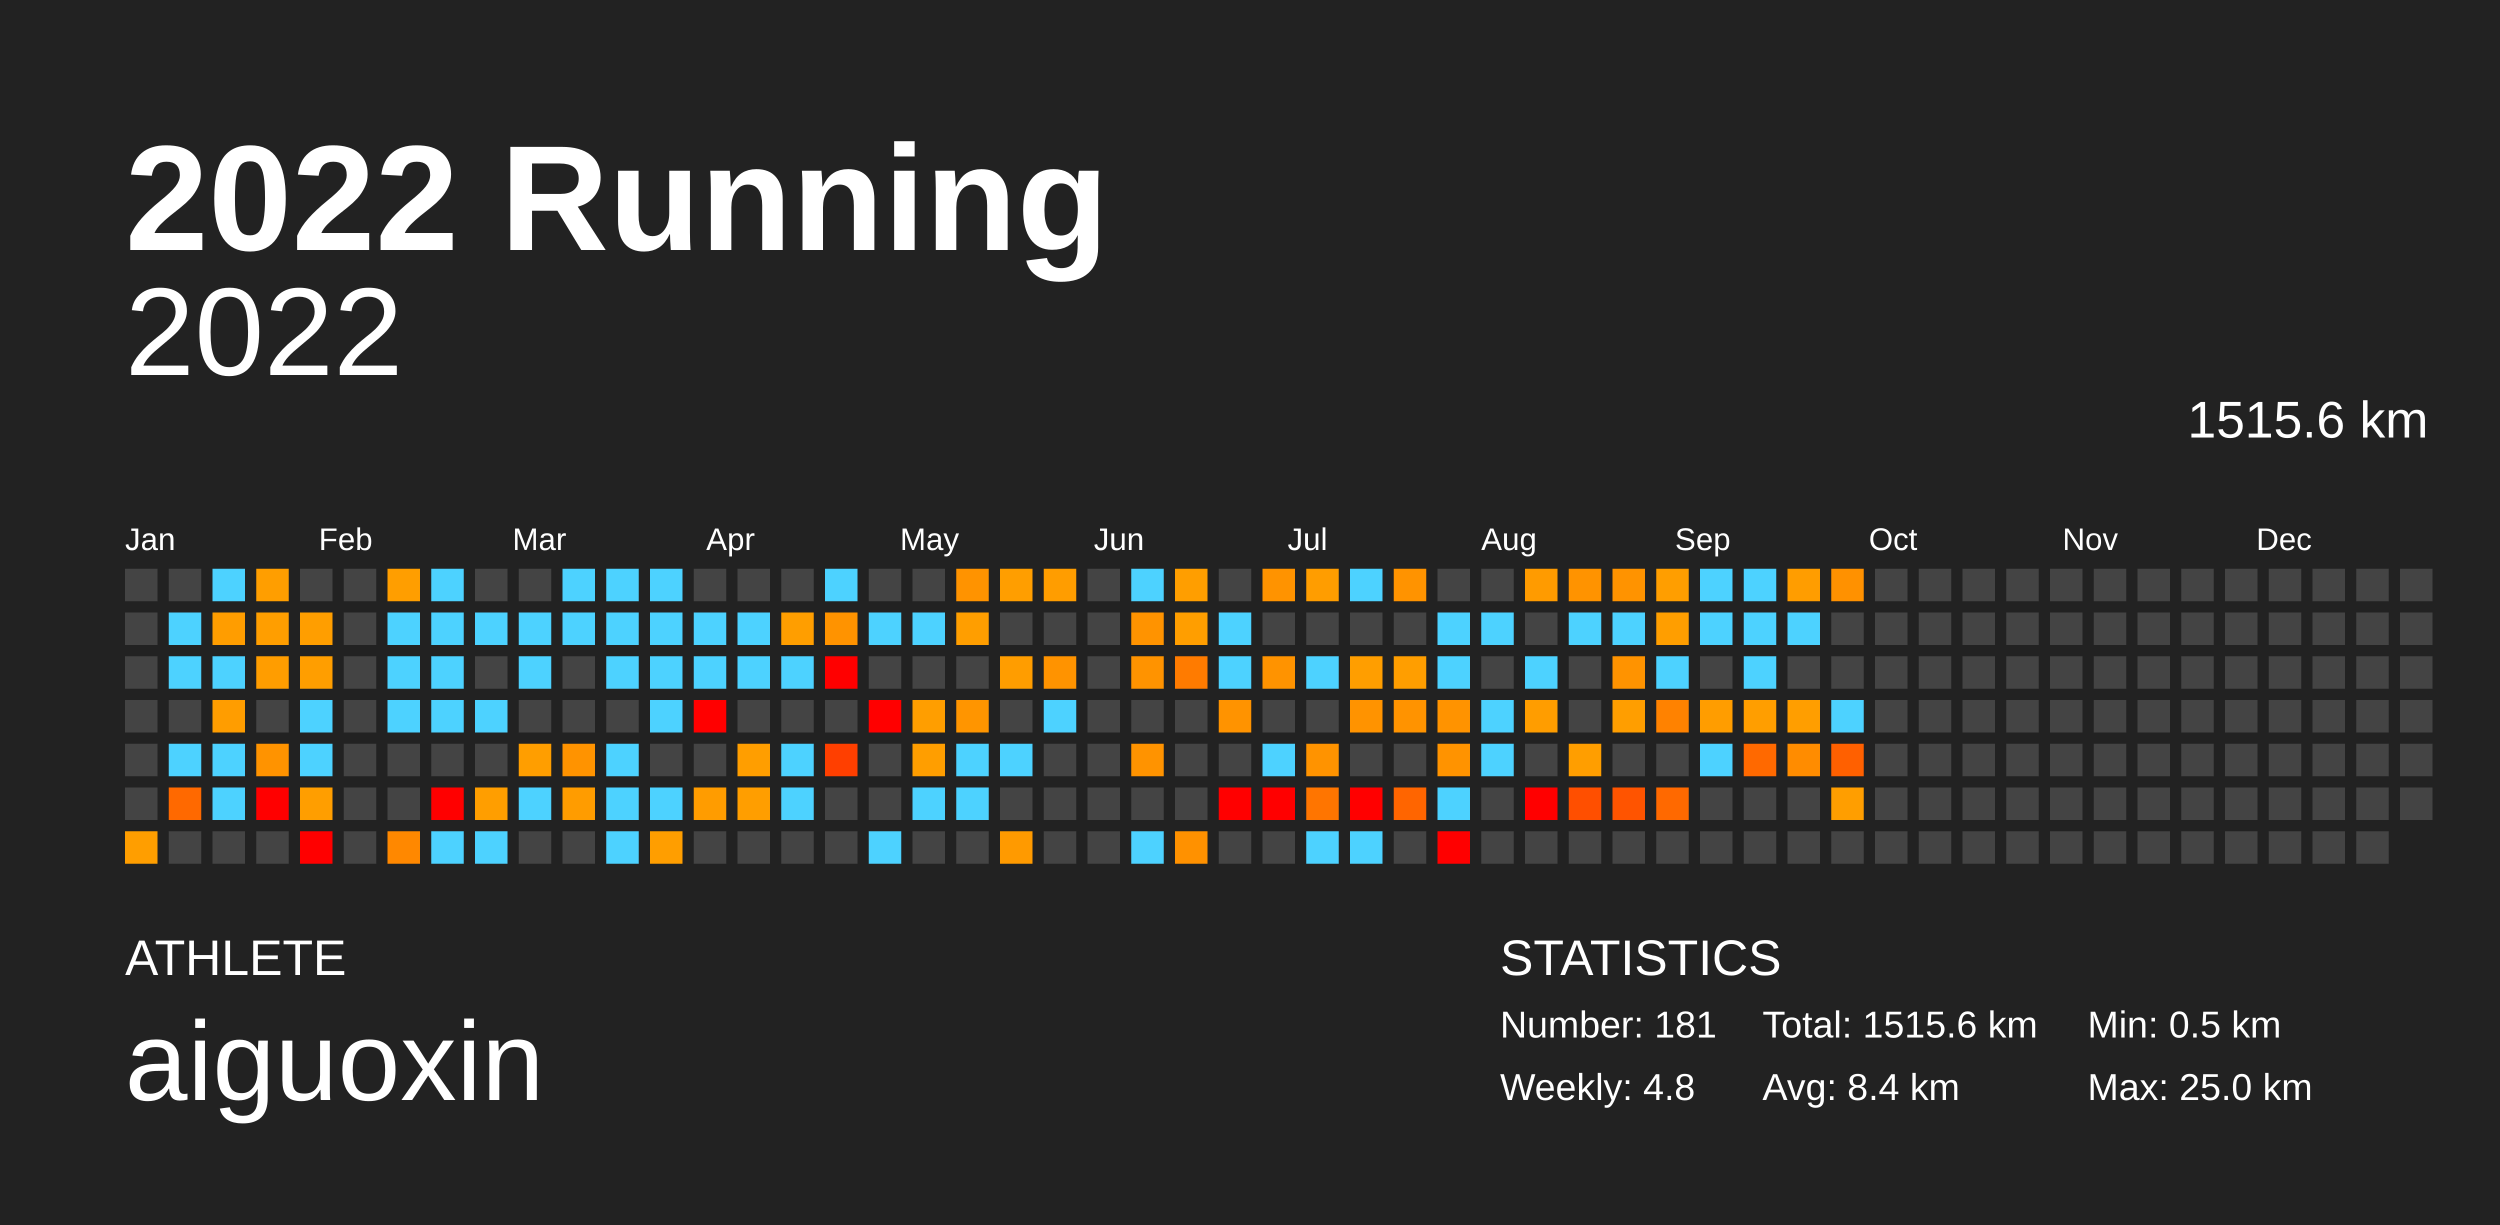
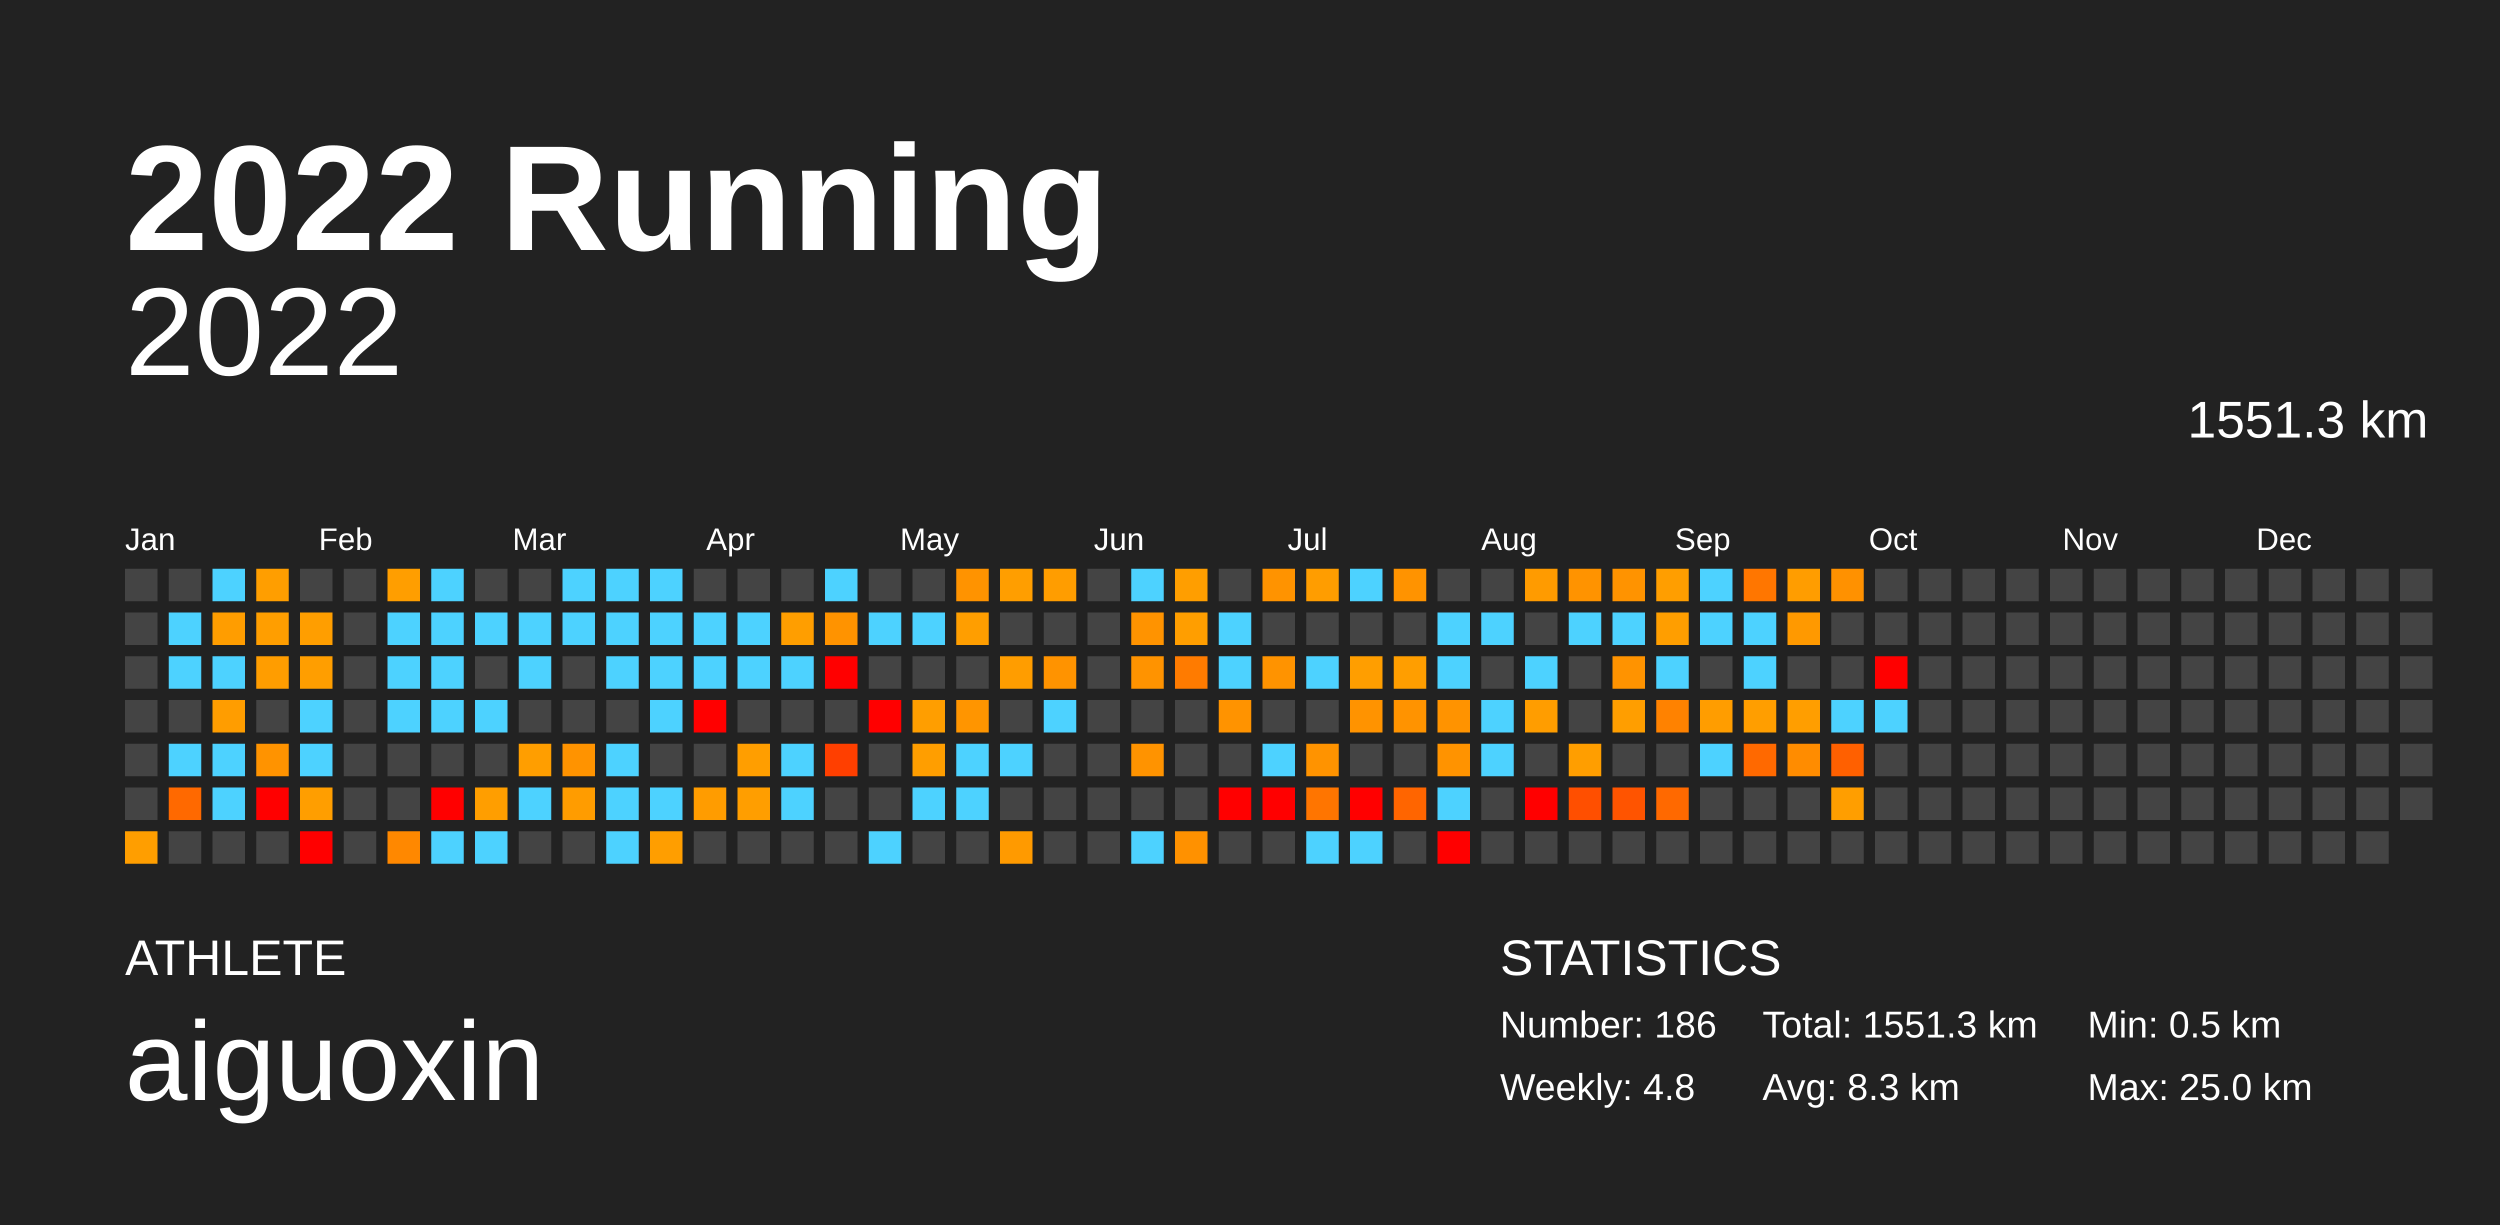
<svg xmlns="http://www.w3.org/2000/svg" baseProfile="full" height="98mm" version="1.1" viewBox="0,0,200,98" width="200mm">
  <defs />
  <rect fill="#222222" height="98" width="200" x="0" y="0" />
  <text fill="#FFFFFF" style="font-size:12px; font-family:Arial; font-weight:bold;" x="10" y="20">2022 Running</text>
  <text fill="#FFFFFF" style="font-size:4px; font-family:Arial" x="10" y="78">ATHLETE</text>
  <text fill="#FFFFFF" style="font-size:9px; font-family:Arial" x="10" y="88">aiguoxin</text>
  <text fill="#FFFFFF" style="font-size:4px; font-family:Arial" x="120" y="78">STATISTICS</text>
-   <text fill="#FFFFFF" style="font-size:3px; font-family:Arial" x="120" y="83">Number: 181</text>
+   <text fill="#FFFFFF" style="font-size:3px; font-family:Arial" x="120" y="83">Number: 186</text>
  <text fill="#FFFFFF" style="font-size:3px; font-family:Arial" x="120" y="88">Weekly: 4.8</text>
-   <text fill="#FFFFFF" style="font-size:3px; font-family:Arial" x="141" y="83">Total: 1515.6 km</text>
-   <text fill="#FFFFFF" style="font-size:3px; font-family:Arial" x="141" y="88">Avg: 8.4 km</text>
+   <text fill="#FFFFFF" style="font-size:3px; font-family:Arial" x="141" y="83">Total: 1551.3 km</text>
+   <text fill="#FFFFFF" style="font-size:3px; font-family:Arial" x="141" y="88">Avg: 8.3 km</text>
  <text fill="#FFFFFF" style="font-size:3px; font-family:Arial" x="167" y="83">Min: 0.5 km</text>
  <text fill="#FFFFFF" style="font-size:3px; font-family:Arial" x="167" y="88">Max: 25.0 km</text>
  <text alignment-baseline="hanging" fill="#FFFFFF" style="font-size:10.0px; font-family:Arial;" x="10" y="30">2022</text>
-   <text alignment-baseline="hanging" fill="#FFFFFF" style="font-size:4.125px; font-family:Arial;" x="175" y="35">1515.6 km</text>
+   <text alignment-baseline="hanging" fill="#FFFFFF" style="font-size:4.125px; font-family:Arial;" x="175" y="35">1551.3 km</text>
  <text fill="#FFFFFF" style="font-size:2.5px; font-family:Arial" x="10.0" y="44">Jan</text>
  <text fill="#FFFFFF" style="font-size:2.5px; font-family:Arial" x="25.5" y="44">Feb</text>
  <text fill="#FFFFFF" style="font-size:2.5px; font-family:Arial" x="41.0" y="44">Mar</text>
  <text fill="#FFFFFF" style="font-size:2.5px; font-family:Arial" x="56.5" y="44">Apr</text>
  <text fill="#FFFFFF" style="font-size:2.5px; font-family:Arial" x="72.0" y="44">May</text>
  <text fill="#FFFFFF" style="font-size:2.5px; font-family:Arial" x="87.5" y="44">Jun</text>
  <text fill="#FFFFFF" style="font-size:2.5px; font-family:Arial" x="103.0" y="44">Jul</text>
  <text fill="#FFFFFF" style="font-size:2.5px; font-family:Arial" x="118.5" y="44">Aug</text>
  <text fill="#FFFFFF" style="font-size:2.5px; font-family:Arial" x="134.0" y="44">Sep</text>
  <text fill="#FFFFFF" style="font-size:2.5px; font-family:Arial" x="149.5" y="44">Oct</text>
  <text fill="#FFFFFF" style="font-size:2.5px; font-family:Arial" x="165.0" y="44">Nov</text>
  <text fill="#FFFFFF" style="font-size:2.5px; font-family:Arial" x="180.5" y="44">Dec</text>
  <rect fill="#444444" height="2.6" width="2.6" x="10.0" y="45.5" />
  <rect fill="#444444" height="2.6" width="2.6" x="10.0" y="49.0" />
  <rect fill="#444444" height="2.6" width="2.6" x="10.0" y="52.5" />
  <rect fill="#444444" height="2.6" width="2.6" x="10.0" y="56.0" />
  <rect fill="#444444" height="2.6" width="2.6" x="10.0" y="59.5" />
  <rect fill="#444444" height="2.6" width="2.6" x="10.0" y="63.0" />
  <rect fill="#ff9e00" height="2.6" width="2.6" x="10.0" y="66.5" />
  <rect fill="#444444" height="2.6" width="2.6" x="13.5" y="45.5" />
  <rect fill="#4dd2ff" height="2.6" width="2.6" x="13.5" y="49.0" />
  <rect fill="#4dd2ff" height="2.6" width="2.6" x="13.5" y="52.5" />
  <rect fill="#444444" height="2.6" width="2.6" x="13.5" y="56.0" />
  <rect fill="#4dd2ff" height="2.6" width="2.6" x="13.5" y="59.5" />
  <rect fill="#ff6900" height="2.6" width="2.6" x="13.5" y="63.0" />
  <rect fill="#444444" height="2.6" width="2.6" x="13.5" y="66.5" />
  <rect fill="#4dd2ff" height="2.6" width="2.6" x="17.0" y="45.5" />
  <rect fill="#ff9d00" height="2.6" width="2.6" x="17.0" y="49.0" />
  <rect fill="#4dd2ff" height="2.6" width="2.6" x="17.0" y="52.5" />
  <rect fill="#ff9d00" height="2.6" width="2.6" x="17.0" y="56.0" />
  <rect fill="#4dd2ff" height="2.6" width="2.6" x="17.0" y="59.5" />
  <rect fill="#4dd2ff" height="2.6" width="2.6" x="17.0" y="63.0" />
  <rect fill="#444444" height="2.6" width="2.6" x="17.0" y="66.5" />
  <rect fill="#ff9e00" height="2.6" width="2.6" x="20.5" y="45.5" />
  <rect fill="#ff9e00" height="2.6" width="2.6" x="20.5" y="49.0" />
  <rect fill="#ff9d00" height="2.6" width="2.6" x="20.5" y="52.5" />
  <rect fill="#444444" height="2.6" width="2.6" x="20.5" y="56.0" />
  <rect fill="#ff9300" height="2.6" width="2.6" x="20.5" y="59.5" />
  <rect fill="red" height="2.6" width="2.6" x="20.5" y="63.0" />
  <rect fill="#444444" height="2.6" width="2.6" x="20.5" y="66.5" />
  <rect fill="#444444" height="2.6" width="2.6" x="24.0" y="45.5" />
  <rect fill="#ff9e00" height="2.6" width="2.6" x="24.0" y="49.0" />
  <rect fill="#ff9e00" height="2.6" width="2.6" x="24.0" y="52.5" />
  <rect fill="#4dd2ff" height="2.6" width="2.6" x="24.0" y="56.0" />
  <rect fill="#4dd2ff" height="2.6" width="2.6" x="24.0" y="59.5" />
  <rect fill="#ff9e00" height="2.6" width="2.6" x="24.0" y="63.0" />
  <rect fill="red" height="2.6" width="2.6" x="24.0" y="66.5" />
  <rect fill="#444444" height="2.6" width="2.6" x="27.5" y="45.5" />
  <rect fill="#444444" height="2.6" width="2.6" x="27.5" y="49.0" />
  <rect fill="#444444" height="2.6" width="2.6" x="27.5" y="52.5" />
  <rect fill="#444444" height="2.6" width="2.6" x="27.5" y="56.0" />
  <rect fill="#444444" height="2.6" width="2.6" x="27.5" y="59.5" />
  <rect fill="#444444" height="2.6" width="2.6" x="27.5" y="63.0" />
  <rect fill="#444444" height="2.6" width="2.6" x="27.5" y="66.5" />
  <rect fill="#ff9e00" height="2.6" width="2.6" x="31.0" y="45.5" />
  <rect fill="#4dd2ff" height="2.6" width="2.6" x="31.0" y="49.0" />
  <rect fill="#4dd2ff" height="2.6" width="2.6" x="31.0" y="52.5" />
  <rect fill="#4dd2ff" height="2.6" width="2.6" x="31.0" y="56.0" />
  <rect fill="#444444" height="2.6" width="2.6" x="31.0" y="59.5" />
  <rect fill="#444444" height="2.6" width="2.6" x="31.0" y="63.0" />
  <rect fill="#ff8800" height="2.6" width="2.6" x="31.0" y="66.5" />
  <rect fill="#4dd2ff" height="2.6" width="2.6" x="34.5" y="45.5" />
  <rect fill="#4dd2ff" height="2.6" width="2.6" x="34.5" y="49.0" />
  <rect fill="#4dd2ff" height="2.6" width="2.6" x="34.5" y="52.5" />
  <rect fill="#4dd2ff" height="2.6" width="2.6" x="34.5" y="56.0" />
  <rect fill="#444444" height="2.6" width="2.6" x="34.5" y="59.5" />
  <rect fill="red" height="2.6" width="2.6" x="34.5" y="63.0" />
  <rect fill="#4dd2ff" height="2.6" width="2.6" x="34.5" y="66.5" />
  <rect fill="#444444" height="2.6" width="2.6" x="38.0" y="45.5" />
  <rect fill="#4dd2ff" height="2.6" width="2.6" x="38.0" y="49.0" />
  <rect fill="#444444" height="2.6" width="2.6" x="38.0" y="52.5" />
  <rect fill="#4dd2ff" height="2.6" width="2.6" x="38.0" y="56.0" />
  <rect fill="#444444" height="2.6" width="2.6" x="38.0" y="59.5" />
  <rect fill="#ff9e00" height="2.6" width="2.6" x="38.0" y="63.0" />
  <rect fill="#4dd2ff" height="2.6" width="2.6" x="38.0" y="66.5" />
  <rect fill="#444444" height="2.6" width="2.6" x="41.5" y="45.5" />
  <rect fill="#4dd2ff" height="2.6" width="2.6" x="41.5" y="49.0" />
  <rect fill="#4dd2ff" height="2.6" width="2.6" x="41.5" y="52.5" />
  <rect fill="#444444" height="2.6" width="2.6" x="41.5" y="56.0" />
  <rect fill="#ff9e00" height="2.6" width="2.6" x="41.5" y="59.5" />
  <rect fill="#4dd2ff" height="2.6" width="2.6" x="41.5" y="63.0" />
  <rect fill="#444444" height="2.6" width="2.6" x="41.5" y="66.5" />
  <rect fill="#4dd2ff" height="2.6" width="2.6" x="45.0" y="45.5" />
  <rect fill="#4dd2ff" height="2.6" width="2.6" x="45.0" y="49.0" />
  <rect fill="#444444" height="2.6" width="2.6" x="45.0" y="52.5" />
  <rect fill="#444444" height="2.6" width="2.6" x="45.0" y="56.0" />
  <rect fill="#ff9300" height="2.6" width="2.6" x="45.0" y="59.5" />
  <rect fill="#ff9c00" height="2.6" width="2.6" x="45.0" y="63.0" />
  <rect fill="#444444" height="2.6" width="2.6" x="45.0" y="66.5" />
  <rect fill="#4dd2ff" height="2.6" width="2.6" x="48.5" y="45.5" />
  <rect fill="#4dd2ff" height="2.6" width="2.6" x="48.5" y="49.0" />
  <rect fill="#4dd2ff" height="2.6" width="2.6" x="48.5" y="52.5" />
  <rect fill="#444444" height="2.6" width="2.6" x="48.5" y="56.0" />
  <rect fill="#4dd2ff" height="2.6" width="2.6" x="48.5" y="59.5" />
  <rect fill="#4dd2ff" height="2.6" width="2.6" x="48.5" y="63.0" />
  <rect fill="#4dd2ff" height="2.6" width="2.6" x="48.5" y="66.5" />
  <rect fill="#4dd2ff" height="2.6" width="2.6" x="52.0" y="45.5" />
  <rect fill="#4dd2ff" height="2.6" width="2.6" x="52.0" y="49.0" />
  <rect fill="#4dd2ff" height="2.6" width="2.6" x="52.0" y="52.5" />
  <rect fill="#4dd2ff" height="2.6" width="2.6" x="52.0" y="56.0" />
  <rect fill="#444444" height="2.6" width="2.6" x="52.0" y="59.5" />
  <rect fill="#4dd2ff" height="2.6" width="2.6" x="52.0" y="63.0" />
  <rect fill="#ff9e00" height="2.6" width="2.6" x="52.0" y="66.5" />
  <rect fill="#444444" height="2.6" width="2.6" x="55.5" y="45.5" />
  <rect fill="#4dd2ff" height="2.6" width="2.6" x="55.5" y="49.0" />
  <rect fill="#4dd2ff" height="2.6" width="2.6" x="55.5" y="52.5" />
  <rect fill="red" height="2.6" width="2.6" x="55.5" y="56.0" />
  <rect fill="#444444" height="2.6" width="2.6" x="55.5" y="59.5" />
  <rect fill="#ff9c00" height="2.6" width="2.6" x="55.5" y="63.0" />
  <rect fill="#444444" height="2.6" width="2.6" x="55.5" y="66.5" />
  <rect fill="#444444" height="2.6" width="2.6" x="59.0" y="45.5" />
  <rect fill="#4dd2ff" height="2.6" width="2.6" x="59.0" y="49.0" />
  <rect fill="#4dd2ff" height="2.6" width="2.6" x="59.0" y="52.5" />
  <rect fill="#444444" height="2.6" width="2.6" x="59.0" y="56.0" />
  <rect fill="#ff9e00" height="2.6" width="2.6" x="59.0" y="59.5" />
  <rect fill="#ff9e00" height="2.6" width="2.6" x="59.0" y="63.0" />
  <rect fill="#444444" height="2.6" width="2.6" x="59.0" y="66.5" />
  <rect fill="#444444" height="2.6" width="2.6" x="62.5" y="45.5" />
  <rect fill="#ff9e00" height="2.6" width="2.6" x="62.5" y="49.0" />
  <rect fill="#4dd2ff" height="2.6" width="2.6" x="62.5" y="52.5" />
  <rect fill="#444444" height="2.6" width="2.6" x="62.5" y="56.0" />
  <rect fill="#4dd2ff" height="2.6" width="2.6" x="62.5" y="59.5" />
  <rect fill="#4dd2ff" height="2.6" width="2.6" x="62.5" y="63.0" />
  <rect fill="#444444" height="2.6" width="2.6" x="62.5" y="66.5" />
  <rect fill="#4dd2ff" height="2.6" width="2.6" x="66.0" y="45.5" />
  <rect fill="#ff9300" height="2.6" width="2.6" x="66.0" y="49.0" />
  <rect fill="red" height="2.6" width="2.6" x="66.0" y="52.5" />
  <rect fill="#444444" height="2.6" width="2.6" x="66.0" y="56.0" />
  <rect fill="#ff3f00" height="2.6" width="2.6" x="66.0" y="59.5" />
  <rect fill="#444444" height="2.6" width="2.6" x="66.0" y="63.0" />
  <rect fill="#444444" height="2.6" width="2.6" x="66.0" y="66.5" />
  <rect fill="#444444" height="2.6" width="2.6" x="69.5" y="45.5" />
  <rect fill="#4dd2ff" height="2.6" width="2.6" x="69.5" y="49.0" />
  <rect fill="#444444" height="2.6" width="2.6" x="69.5" y="52.5" />
  <rect fill="red" height="2.6" width="2.6" x="69.5" y="56.0" />
  <rect fill="#444444" height="2.6" width="2.6" x="69.5" y="59.5" />
  <rect fill="#444444" height="2.6" width="2.6" x="69.5" y="63.0" />
  <rect fill="#4dd2ff" height="2.6" width="2.6" x="69.5" y="66.5" />
  <rect fill="#444444" height="2.6" width="2.6" x="73.0" y="45.5" />
  <rect fill="#4dd2ff" height="2.6" width="2.6" x="73.0" y="49.0" />
  <rect fill="#444444" height="2.6" width="2.6" x="73.0" y="52.5" />
  <rect fill="#ff9e00" height="2.6" width="2.6" x="73.0" y="56.0" />
  <rect fill="#ff9e00" height="2.6" width="2.6" x="73.0" y="59.5" />
  <rect fill="#4dd2ff" height="2.6" width="2.6" x="73.0" y="63.0" />
  <rect fill="#444444" height="2.6" width="2.6" x="73.0" y="66.5" />
  <rect fill="#ff9300" height="2.6" width="2.6" x="76.5" y="45.5" />
  <rect fill="#ff9e00" height="2.6" width="2.6" x="76.5" y="49.0" />
  <rect fill="#444444" height="2.6" width="2.6" x="76.5" y="52.5" />
  <rect fill="#ff9500" height="2.6" width="2.6" x="76.5" y="56.0" />
  <rect fill="#4dd2ff" height="2.6" width="2.6" x="76.5" y="59.5" />
  <rect fill="#4dd2ff" height="2.6" width="2.6" x="76.5" y="63.0" />
  <rect fill="#444444" height="2.6" width="2.6" x="76.5" y="66.5" />
  <rect fill="#ff9e00" height="2.6" width="2.6" x="80.0" y="45.5" />
  <rect fill="#444444" height="2.6" width="2.6" x="80.0" y="49.0" />
  <rect fill="#ff9d00" height="2.6" width="2.6" x="80.0" y="52.5" />
  <rect fill="#444444" height="2.6" width="2.6" x="80.0" y="56.0" />
  <rect fill="#4dd2ff" height="2.6" width="2.6" x="80.0" y="59.5" />
  <rect fill="#444444" height="2.6" width="2.6" x="80.0" y="63.0" />
  <rect fill="#ff9a00" height="2.6" width="2.6" x="80.0" y="66.5" />
  <rect fill="#ff9d00" height="2.6" width="2.6" x="83.5" y="45.5" />
  <rect fill="#444444" height="2.6" width="2.6" x="83.5" y="49.0" />
  <rect fill="#ff9300" height="2.6" width="2.6" x="83.5" y="52.5" />
  <rect fill="#4dd2ff" height="2.6" width="2.6" x="83.5" y="56.0" />
  <rect fill="#444444" height="2.6" width="2.6" x="83.5" y="59.5" />
  <rect fill="#444444" height="2.6" width="2.6" x="83.5" y="63.0" />
  <rect fill="#444444" height="2.6" width="2.6" x="83.5" y="66.5" />
  <rect fill="#444444" height="2.6" width="2.6" x="87.0" y="45.5" />
  <rect fill="#444444" height="2.6" width="2.6" x="87.0" y="49.0" />
  <rect fill="#444444" height="2.6" width="2.6" x="87.0" y="52.5" />
  <rect fill="#444444" height="2.6" width="2.6" x="87.0" y="56.0" />
  <rect fill="#444444" height="2.6" width="2.6" x="87.0" y="59.5" />
  <rect fill="#444444" height="2.6" width="2.6" x="87.0" y="63.0" />
  <rect fill="#444444" height="2.6" width="2.6" x="87.0" y="66.5" />
  <rect fill="#4dd2ff" height="2.6" width="2.6" x="90.5" y="45.5" />
  <rect fill="#ff9300" height="2.6" width="2.6" x="90.5" y="49.0" />
  <rect fill="#ff9300" height="2.6" width="2.6" x="90.5" y="52.5" />
  <rect fill="#444444" height="2.6" width="2.6" x="90.5" y="56.0" />
  <rect fill="#ff9300" height="2.6" width="2.6" x="90.5" y="59.5" />
  <rect fill="#444444" height="2.6" width="2.6" x="90.5" y="63.0" />
  <rect fill="#4dd2ff" height="2.6" width="2.6" x="90.5" y="66.5" />
  <rect fill="#ff9e00" height="2.6" width="2.6" x="94.0" y="45.5" />
  <rect fill="#ff9e00" height="2.6" width="2.6" x="94.0" y="49.0" />
  <rect fill="#ff7b00" height="2.6" width="2.6" x="94.0" y="52.5" />
  <rect fill="#444444" height="2.6" width="2.6" x="94.0" y="56.0" />
  <rect fill="#444444" height="2.6" width="2.6" x="94.0" y="59.5" />
  <rect fill="#444444" height="2.6" width="2.6" x="94.0" y="63.0" />
  <rect fill="#ff9100" height="2.6" width="2.6" x="94.0" y="66.5" />
  <rect fill="#444444" height="2.6" width="2.6" x="97.5" y="45.5" />
  <rect fill="#4dd2ff" height="2.6" width="2.6" x="97.5" y="49.0" />
  <rect fill="#4dd2ff" height="2.6" width="2.6" x="97.5" y="52.5" />
  <rect fill="#ff9300" height="2.6" width="2.6" x="97.5" y="56.0" />
  <rect fill="#444444" height="2.6" width="2.6" x="97.5" y="59.5" />
  <rect fill="red" height="2.6" width="2.6" x="97.5" y="63.0" />
  <rect fill="#444444" height="2.6" width="2.6" x="97.5" y="66.5" />
  <rect fill="#ff9300" height="2.6" width="2.6" x="101.0" y="45.5" />
  <rect fill="#444444" height="2.6" width="2.6" x="101.0" y="49.0" />
  <rect fill="#ff9300" height="2.6" width="2.6" x="101.0" y="52.5" />
  <rect fill="#444444" height="2.6" width="2.6" x="101.0" y="56.0" />
  <rect fill="#4dd2ff" height="2.6" width="2.6" x="101.0" y="59.5" />
  <rect fill="red" height="2.6" width="2.6" x="101.0" y="63.0" />
  <rect fill="#444444" height="2.6" width="2.6" x="101.0" y="66.5" />
  <rect fill="#ff9d00" height="2.6" width="2.6" x="104.5" y="45.5" />
  <rect fill="#444444" height="2.6" width="2.6" x="104.5" y="49.0" />
  <rect fill="#4dd2ff" height="2.6" width="2.6" x="104.5" y="52.5" />
  <rect fill="#444444" height="2.6" width="2.6" x="104.5" y="56.0" />
  <rect fill="#ff9300" height="2.6" width="2.6" x="104.5" y="59.5" />
  <rect fill="#ff7500" height="2.6" width="2.6" x="104.5" y="63.0" />
  <rect fill="#4dd2ff" height="2.6" width="2.6" x="104.5" y="66.5" />
  <rect fill="#4dd2ff" height="2.6" width="2.6" x="108.0" y="45.5" />
  <rect fill="#444444" height="2.6" width="2.6" x="108.0" y="49.0" />
  <rect fill="#ff9e00" height="2.6" width="2.6" x="108.0" y="52.5" />
  <rect fill="#ff9300" height="2.6" width="2.6" x="108.0" y="56.0" />
  <rect fill="#444444" height="2.6" width="2.6" x="108.0" y="59.5" />
  <rect fill="red" height="2.6" width="2.6" x="108.0" y="63.0" />
  <rect fill="#4dd2ff" height="2.6" width="2.6" x="108.0" y="66.5" />
  <rect fill="#ff9300" height="2.6" width="2.6" x="111.5" y="45.5" />
  <rect fill="#444444" height="2.6" width="2.6" x="111.5" y="49.0" />
  <rect fill="#ff9e00" height="2.6" width="2.6" x="111.5" y="52.5" />
  <rect fill="#ff9300" height="2.6" width="2.6" x="111.5" y="56.0" />
  <rect fill="#444444" height="2.6" width="2.6" x="111.5" y="59.5" />
  <rect fill="#ff6500" height="2.6" width="2.6" x="111.5" y="63.0" />
  <rect fill="#444444" height="2.6" width="2.6" x="111.5" y="66.5" />
  <rect fill="#444444" height="2.6" width="2.6" x="115.0" y="45.5" />
  <rect fill="#4dd2ff" height="2.6" width="2.6" x="115.0" y="49.0" />
  <rect fill="#4dd2ff" height="2.6" width="2.6" x="115.0" y="52.5" />
  <rect fill="#ff9300" height="2.6" width="2.6" x="115.0" y="56.0" />
  <rect fill="#ff9300" height="2.6" width="2.6" x="115.0" y="59.5" />
  <rect fill="#4dd2ff" height="2.6" width="2.6" x="115.0" y="63.0" />
  <rect fill="red" height="2.6" width="2.6" x="115.0" y="66.5" />
  <rect fill="#444444" height="2.6" width="2.6" x="118.5" y="45.5" />
  <rect fill="#4dd2ff" height="2.6" width="2.6" x="118.5" y="49.0" />
  <rect fill="#444444" height="2.6" width="2.6" x="118.5" y="52.5" />
  <rect fill="#4dd2ff" height="2.6" width="2.6" x="118.5" y="56.0" />
  <rect fill="#4dd2ff" height="2.6" width="2.6" x="118.5" y="59.5" />
  <rect fill="#444444" height="2.6" width="2.6" x="118.5" y="63.0" />
  <rect fill="#444444" height="2.6" width="2.6" x="118.5" y="66.5" />
  <rect fill="#ff9b00" height="2.6" width="2.6" x="122.0" y="45.5" />
  <rect fill="#444444" height="2.6" width="2.6" x="122.0" y="49.0" />
  <rect fill="#4dd2ff" height="2.6" width="2.6" x="122.0" y="52.5" />
  <rect fill="#ff9d00" height="2.6" width="2.6" x="122.0" y="56.0" />
  <rect fill="#444444" height="2.6" width="2.6" x="122.0" y="59.5" />
  <rect fill="red" height="2.6" width="2.6" x="122.0" y="63.0" />
  <rect fill="#444444" height="2.6" width="2.6" x="122.0" y="66.5" />
  <rect fill="#ff9300" height="2.6" width="2.6" x="125.5" y="45.5" />
  <rect fill="#4dd2ff" height="2.6" width="2.6" x="125.5" y="49.0" />
  <rect fill="#444444" height="2.6" width="2.6" x="125.5" y="52.5" />
  <rect fill="#444444" height="2.6" width="2.6" x="125.5" y="56.0" />
  <rect fill="#ff9e00" height="2.6" width="2.6" x="125.5" y="59.5" />
  <rect fill="#ff4f00" height="2.6" width="2.6" x="125.5" y="63.0" />
  <rect fill="#444444" height="2.6" width="2.6" x="125.5" y="66.5" />
  <rect fill="#ff9300" height="2.6" width="2.6" x="129.0" y="45.5" />
  <rect fill="#4dd2ff" height="2.6" width="2.6" x="129.0" y="49.0" />
  <rect fill="#ff9300" height="2.6" width="2.6" x="129.0" y="52.5" />
  <rect fill="#ff9e00" height="2.6" width="2.6" x="129.0" y="56.0" />
  <rect fill="#444444" height="2.6" width="2.6" x="129.0" y="59.5" />
  <rect fill="#ff5400" height="2.6" width="2.6" x="129.0" y="63.0" />
  <rect fill="#444444" height="2.6" width="2.6" x="129.0" y="66.5" />
  <rect fill="#ff9e00" height="2.6" width="2.6" x="132.5" y="45.5" />
  <rect fill="#ff9e00" height="2.6" width="2.6" x="132.5" y="49.0" />
  <rect fill="#4dd2ff" height="2.6" width="2.6" x="132.5" y="52.5" />
  <rect fill="#ff8200" height="2.6" width="2.6" x="132.5" y="56.0" />
  <rect fill="#444444" height="2.6" width="2.6" x="132.5" y="59.5" />
  <rect fill="#ff6900" height="2.6" width="2.6" x="132.5" y="63.0" />
  <rect fill="#444444" height="2.6" width="2.6" x="132.5" y="66.5" />
  <rect fill="#4dd2ff" height="2.6" width="2.6" x="136.0" y="45.5" />
  <rect fill="#4dd2ff" height="2.6" width="2.6" x="136.0" y="49.0" />
  <rect fill="#444444" height="2.6" width="2.6" x="136.0" y="52.5" />
  <rect fill="#ff9d00" height="2.6" width="2.6" x="136.0" y="56.0" />
  <rect fill="#4dd2ff" height="2.6" width="2.6" x="136.0" y="59.5" />
  <rect fill="#444444" height="2.6" width="2.6" x="136.0" y="63.0" />
  <rect fill="#444444" height="2.6" width="2.6" x="136.0" y="66.5" />
-   <rect fill="#4dd2ff" height="2.6" width="2.6" x="139.5" y="45.5" />
+   <rect fill="#ff7600" height="2.6" width="2.6" x="139.5" y="45.5" />
  <rect fill="#4dd2ff" height="2.6" width="2.6" x="139.5" y="49.0" />
  <rect fill="#4dd2ff" height="2.6" width="2.6" x="139.5" y="52.5" />
  <rect fill="#ff9e00" height="2.6" width="2.6" x="139.5" y="56.0" />
  <rect fill="#ff6900" height="2.6" width="2.6" x="139.5" y="59.5" />
  <rect fill="#444444" height="2.6" width="2.6" x="139.5" y="63.0" />
  <rect fill="#444444" height="2.6" width="2.6" x="139.5" y="66.5" />
  <rect fill="#ff9d00" height="2.6" width="2.6" x="143.0" y="45.5" />
-   <rect fill="#4dd2ff" height="2.6" width="2.6" x="143.0" y="49.0" />
+   <rect fill="#ff9900" height="2.6" width="2.6" x="143.0" y="49.0" />
  <rect fill="#444444" height="2.6" width="2.6" x="143.0" y="52.5" />
  <rect fill="#ff9e00" height="2.6" width="2.6" x="143.0" y="56.0" />
  <rect fill="#ff8c00" height="2.6" width="2.6" x="143.0" y="59.5" />
  <rect fill="#444444" height="2.6" width="2.6" x="143.0" y="63.0" />
  <rect fill="#444444" height="2.6" width="2.6" x="143.0" y="66.5" />
  <rect fill="#ff9100" height="2.6" width="2.6" x="146.5" y="45.5" />
  <rect fill="#444444" height="2.6" width="2.6" x="146.5" y="49.0" />
  <rect fill="#444444" height="2.6" width="2.6" x="146.5" y="52.5" />
  <rect fill="#4dd2ff" height="2.6" width="2.6" x="146.5" y="56.0" />
  <rect fill="#ff6000" height="2.6" width="2.6" x="146.5" y="59.5" />
  <rect fill="#ff9e00" height="2.6" width="2.6" x="146.5" y="63.0" />
  <rect fill="#444444" height="2.6" width="2.6" x="146.5" y="66.5" />
  <rect fill="#444444" height="2.6" width="2.6" x="150.0" y="45.5" />
  <rect fill="#444444" height="2.6" width="2.6" x="150.0" y="49.0" />
-   <rect fill="#444444" height="2.6" width="2.6" x="150.0" y="52.5" />
-   <rect fill="#444444" height="2.6" width="2.6" x="150.0" y="56.0" />
+   <rect fill="red" height="2.6" width="2.6" x="150.0" y="52.5" />
+   <rect fill="#4dd2ff" height="2.6" width="2.6" x="150.0" y="56.0" />
  <rect fill="#444444" height="2.6" width="2.6" x="150.0" y="59.5" />
  <rect fill="#444444" height="2.6" width="2.6" x="150.0" y="63.0" />
  <rect fill="#444444" height="2.6" width="2.6" x="150.0" y="66.5" />
  <rect fill="#444444" height="2.6" width="2.6" x="153.5" y="45.5" />
  <rect fill="#444444" height="2.6" width="2.6" x="153.5" y="49.0" />
  <rect fill="#444444" height="2.6" width="2.6" x="153.5" y="52.5" />
  <rect fill="#444444" height="2.6" width="2.6" x="153.5" y="56.0" />
  <rect fill="#444444" height="2.6" width="2.6" x="153.5" y="59.5" />
  <rect fill="#444444" height="2.6" width="2.6" x="153.5" y="63.0" />
  <rect fill="#444444" height="2.6" width="2.6" x="153.5" y="66.5" />
  <rect fill="#444444" height="2.6" width="2.6" x="157.0" y="45.5" />
  <rect fill="#444444" height="2.6" width="2.6" x="157.0" y="49.0" />
  <rect fill="#444444" height="2.6" width="2.6" x="157.0" y="52.5" />
  <rect fill="#444444" height="2.6" width="2.6" x="157.0" y="56.0" />
  <rect fill="#444444" height="2.6" width="2.6" x="157.0" y="59.5" />
  <rect fill="#444444" height="2.6" width="2.6" x="157.0" y="63.0" />
  <rect fill="#444444" height="2.6" width="2.6" x="157.0" y="66.5" />
  <rect fill="#444444" height="2.6" width="2.6" x="160.5" y="45.5" />
  <rect fill="#444444" height="2.6" width="2.6" x="160.5" y="49.0" />
  <rect fill="#444444" height="2.6" width="2.6" x="160.5" y="52.5" />
  <rect fill="#444444" height="2.6" width="2.6" x="160.5" y="56.0" />
  <rect fill="#444444" height="2.6" width="2.6" x="160.5" y="59.5" />
  <rect fill="#444444" height="2.6" width="2.6" x="160.5" y="63.0" />
  <rect fill="#444444" height="2.6" width="2.6" x="160.5" y="66.5" />
  <rect fill="#444444" height="2.6" width="2.6" x="164.0" y="45.5" />
  <rect fill="#444444" height="2.6" width="2.6" x="164.0" y="49.0" />
  <rect fill="#444444" height="2.6" width="2.6" x="164.0" y="52.5" />
  <rect fill="#444444" height="2.6" width="2.6" x="164.0" y="56.0" />
  <rect fill="#444444" height="2.6" width="2.6" x="164.0" y="59.5" />
  <rect fill="#444444" height="2.6" width="2.6" x="164.0" y="63.0" />
  <rect fill="#444444" height="2.6" width="2.6" x="164.0" y="66.5" />
  <rect fill="#444444" height="2.6" width="2.6" x="167.5" y="45.5" />
  <rect fill="#444444" height="2.6" width="2.6" x="167.5" y="49.0" />
  <rect fill="#444444" height="2.6" width="2.6" x="167.5" y="52.5" />
  <rect fill="#444444" height="2.6" width="2.6" x="167.5" y="56.0" />
  <rect fill="#444444" height="2.6" width="2.6" x="167.5" y="59.5" />
  <rect fill="#444444" height="2.6" width="2.6" x="167.5" y="63.0" />
  <rect fill="#444444" height="2.6" width="2.6" x="167.5" y="66.5" />
  <rect fill="#444444" height="2.6" width="2.6" x="171.0" y="45.5" />
  <rect fill="#444444" height="2.6" width="2.6" x="171.0" y="49.0" />
  <rect fill="#444444" height="2.6" width="2.6" x="171.0" y="52.5" />
  <rect fill="#444444" height="2.6" width="2.6" x="171.0" y="56.0" />
  <rect fill="#444444" height="2.6" width="2.6" x="171.0" y="59.5" />
  <rect fill="#444444" height="2.6" width="2.6" x="171.0" y="63.0" />
  <rect fill="#444444" height="2.6" width="2.6" x="171.0" y="66.5" />
  <rect fill="#444444" height="2.6" width="2.6" x="174.5" y="45.5" />
  <rect fill="#444444" height="2.6" width="2.6" x="174.5" y="49.0" />
  <rect fill="#444444" height="2.6" width="2.6" x="174.5" y="52.5" />
  <rect fill="#444444" height="2.6" width="2.6" x="174.5" y="56.0" />
  <rect fill="#444444" height="2.6" width="2.6" x="174.5" y="59.5" />
  <rect fill="#444444" height="2.6" width="2.6" x="174.5" y="63.0" />
  <rect fill="#444444" height="2.6" width="2.6" x="174.5" y="66.5" />
  <rect fill="#444444" height="2.6" width="2.6" x="178.0" y="45.5" />
  <rect fill="#444444" height="2.6" width="2.6" x="178.0" y="49.0" />
  <rect fill="#444444" height="2.6" width="2.6" x="178.0" y="52.5" />
  <rect fill="#444444" height="2.6" width="2.6" x="178.0" y="56.0" />
  <rect fill="#444444" height="2.6" width="2.6" x="178.0" y="59.5" />
  <rect fill="#444444" height="2.6" width="2.6" x="178.0" y="63.0" />
  <rect fill="#444444" height="2.6" width="2.6" x="178.0" y="66.5" />
  <rect fill="#444444" height="2.6" width="2.6" x="181.5" y="45.5" />
  <rect fill="#444444" height="2.6" width="2.6" x="181.5" y="49.0" />
  <rect fill="#444444" height="2.6" width="2.6" x="181.5" y="52.5" />
  <rect fill="#444444" height="2.6" width="2.6" x="181.5" y="56.0" />
  <rect fill="#444444" height="2.6" width="2.6" x="181.5" y="59.5" />
  <rect fill="#444444" height="2.6" width="2.6" x="181.5" y="63.0" />
  <rect fill="#444444" height="2.6" width="2.6" x="181.5" y="66.5" />
  <rect fill="#444444" height="2.6" width="2.6" x="185.0" y="45.5" />
  <rect fill="#444444" height="2.6" width="2.6" x="185.0" y="49.0" />
  <rect fill="#444444" height="2.6" width="2.6" x="185.0" y="52.5" />
  <rect fill="#444444" height="2.6" width="2.6" x="185.0" y="56.0" />
  <rect fill="#444444" height="2.6" width="2.6" x="185.0" y="59.5" />
  <rect fill="#444444" height="2.6" width="2.6" x="185.0" y="63.0" />
  <rect fill="#444444" height="2.6" width="2.6" x="185.0" y="66.5" />
  <rect fill="#444444" height="2.6" width="2.6" x="188.5" y="45.5" />
  <rect fill="#444444" height="2.6" width="2.6" x="188.5" y="49.0" />
  <rect fill="#444444" height="2.6" width="2.6" x="188.5" y="52.5" />
  <rect fill="#444444" height="2.6" width="2.6" x="188.5" y="56.0" />
  <rect fill="#444444" height="2.6" width="2.6" x="188.5" y="59.5" />
  <rect fill="#444444" height="2.6" width="2.6" x="188.5" y="63.0" />
  <rect fill="#444444" height="2.6" width="2.6" x="188.5" y="66.5" />
  <rect fill="#444444" height="2.6" width="2.6" x="192.0" y="45.5" />
  <rect fill="#444444" height="2.6" width="2.6" x="192.0" y="49.0" />
  <rect fill="#444444" height="2.6" width="2.6" x="192.0" y="52.5" />
  <rect fill="#444444" height="2.6" width="2.6" x="192.0" y="56.0" />
  <rect fill="#444444" height="2.6" width="2.6" x="192.0" y="59.5" />
  <rect fill="#444444" height="2.6" width="2.6" x="192.0" y="63.0" />
</svg>
